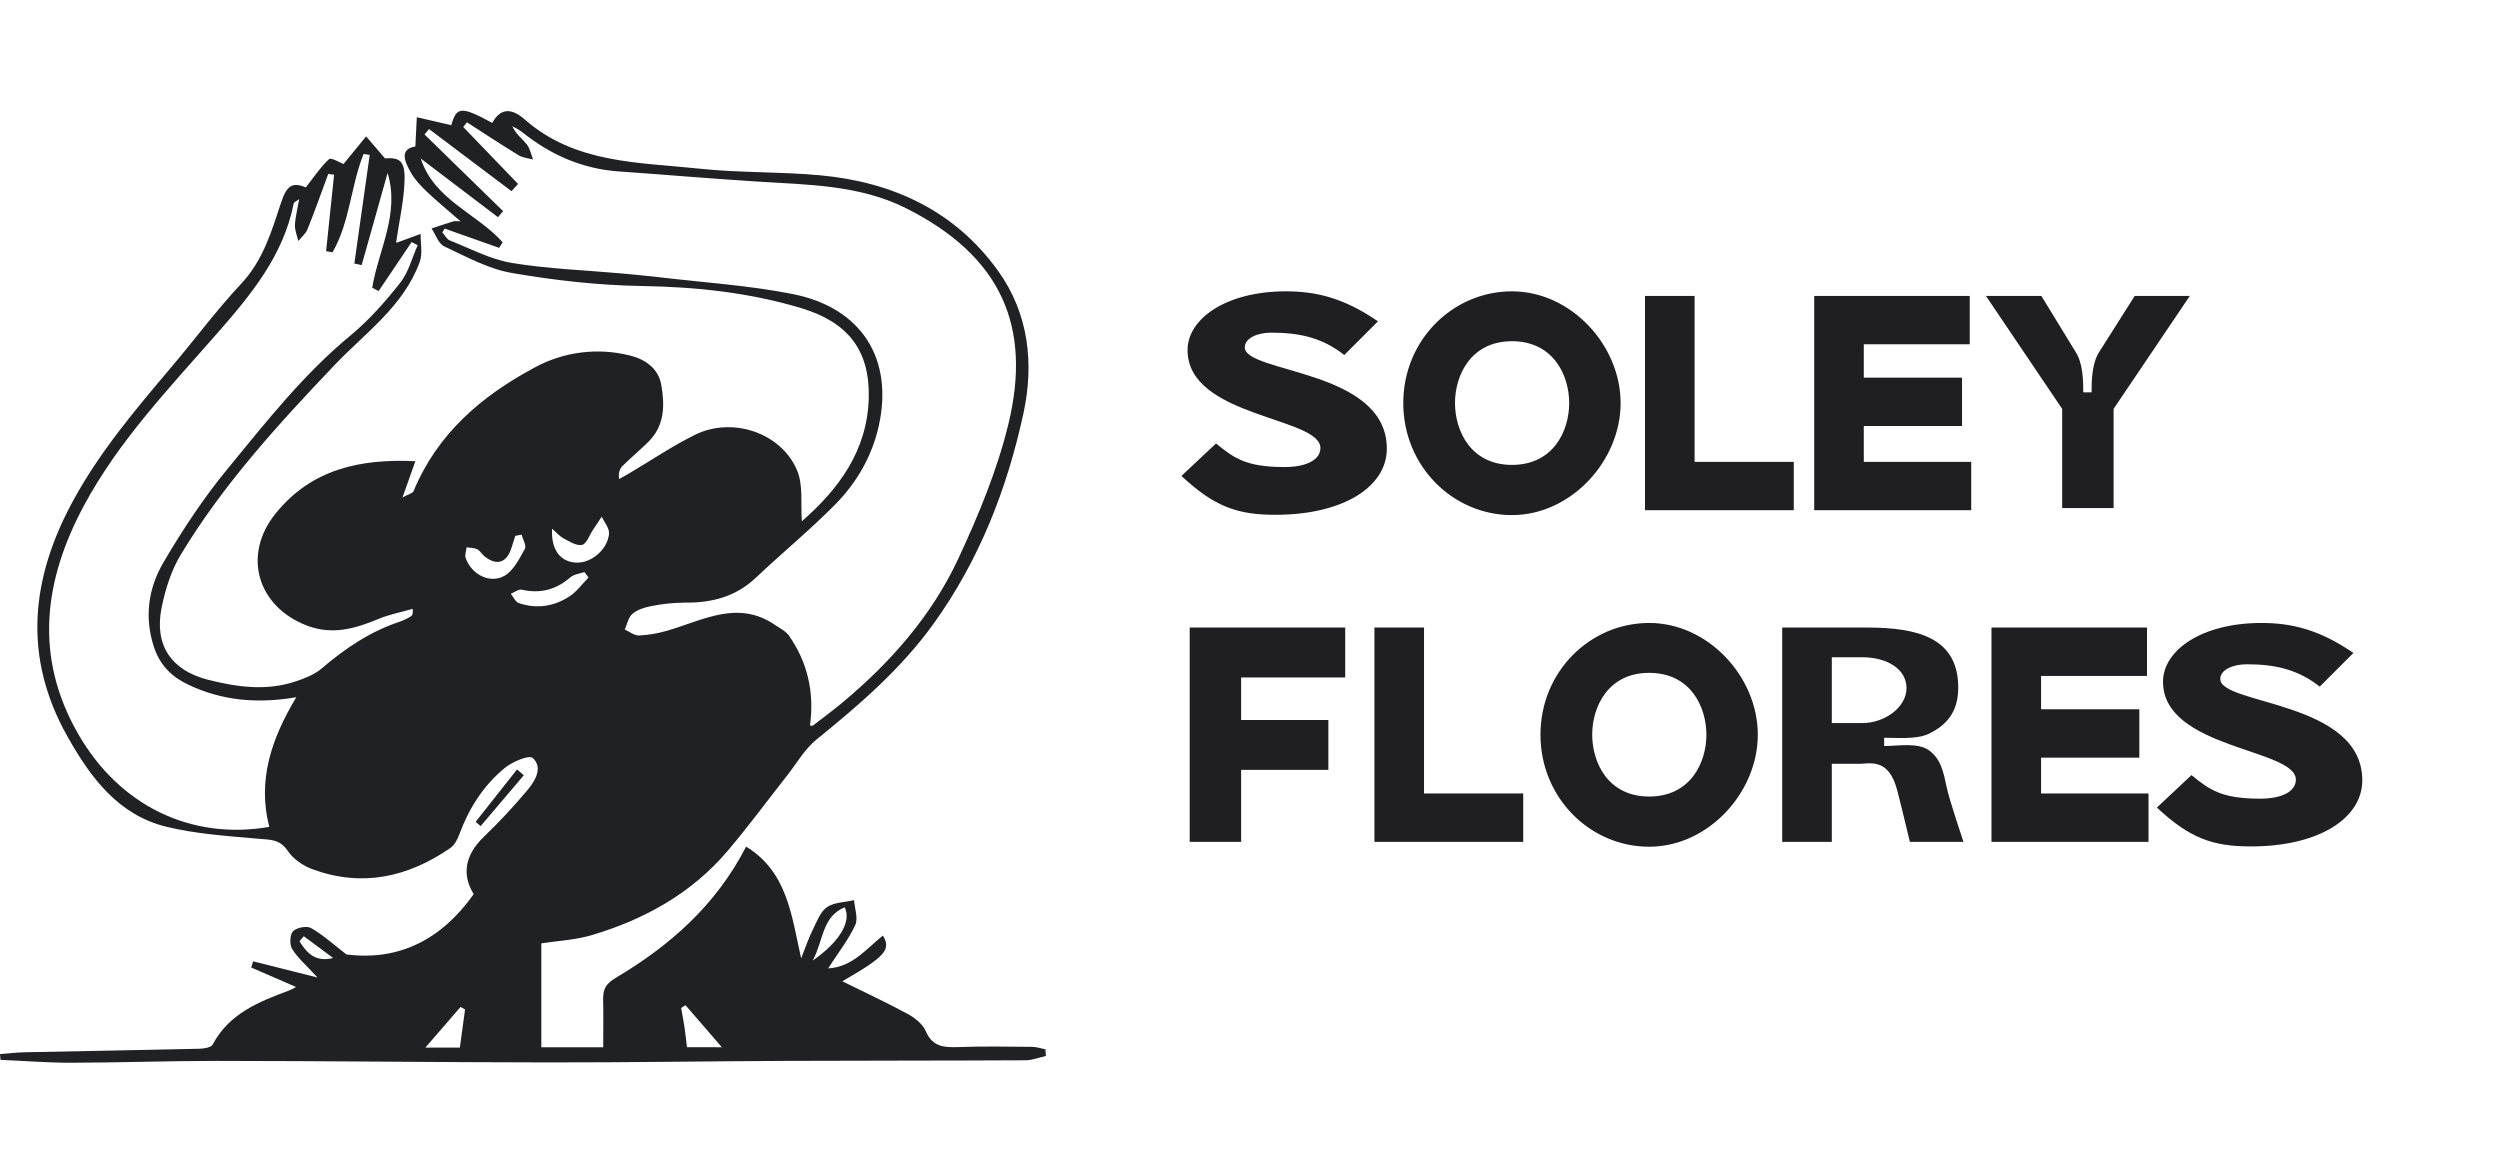
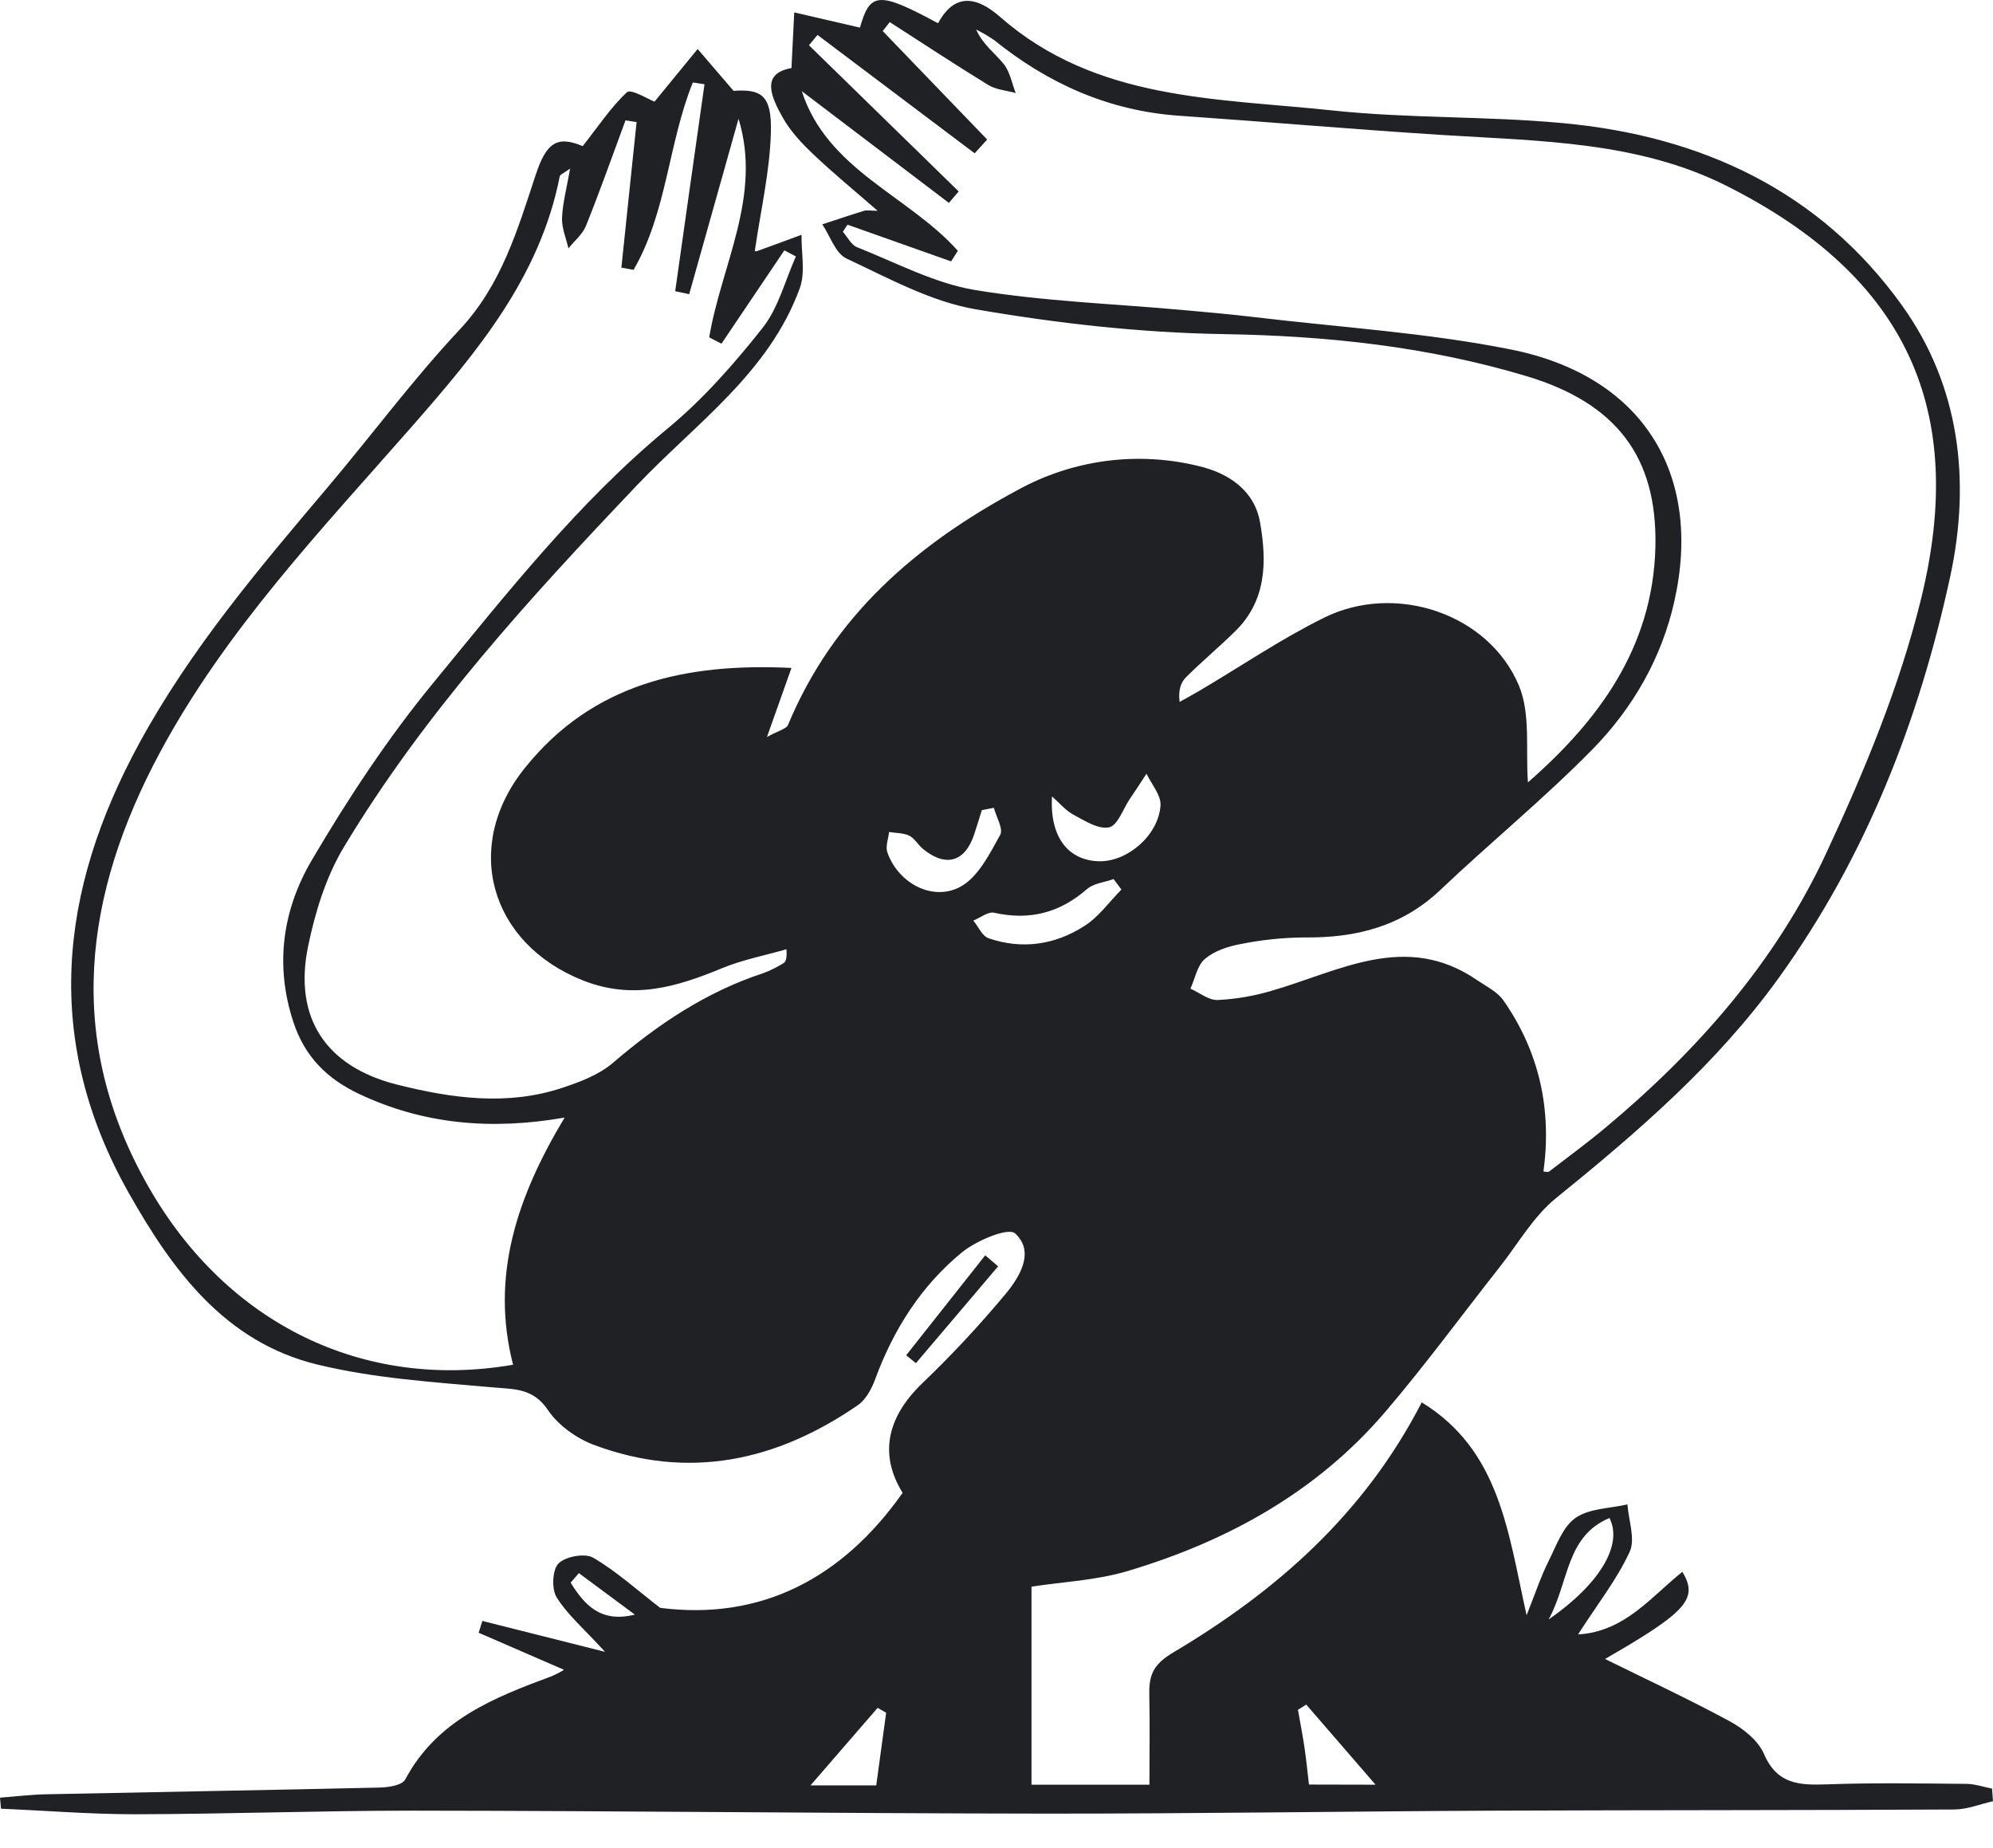
- <svg xmlns="http://www.w3.org/2000/svg" width="98" height="46" viewBox="0 0 98 46" fill="none">
-   <path d="M29.248 33.187C30.858 34.176 31.024 35.858 31.405 37.568C31.584 37.117 31.698 36.772 31.859 36.45C32.021 36.128 32.149 35.748 32.413 35.564C32.697 35.367 33.118 35.37 33.48 35.286C33.503 35.616 33.647 36.002 33.525 36.264C33.26 36.836 32.86 37.344 32.463 37.961C33.429 37.904 33.965 37.185 34.61 36.673C34.944 37.231 34.697 37.499 33.019 38.466C33.852 38.878 34.726 39.284 35.576 39.743C35.86 39.896 36.169 40.141 36.289 40.42C36.559 41.049 37.02 41.064 37.582 41.045C38.536 41.01 39.493 41.028 40.449 41.036C40.626 41.036 40.803 41.099 40.98 41.133L41 41.392C40.733 41.453 40.468 41.563 40.2 41.563C37.061 41.58 33.921 41.573 30.781 41.587C27.682 41.601 24.582 41.65 21.483 41.647C17.154 41.643 12.825 41.59 8.496 41.587C6.588 41.587 4.681 41.656 2.773 41.66C1.856 41.66 0.938 41.585 0.021 41.547L0 41.319C0.318 41.295 0.635 41.256 0.953 41.249C3.239 41.202 5.525 41.164 7.811 41.111C7.992 41.107 8.274 41.064 8.336 40.947C8.988 39.719 10.164 39.261 11.358 38.818C11.443 38.78 11.525 38.737 11.604 38.69L9.847 37.926L9.923 37.683L12.447 38.319C11.997 37.829 11.666 37.548 11.45 37.197C11.345 37.026 11.362 36.629 11.49 36.501C11.633 36.357 12.032 36.284 12.202 36.383C12.683 36.663 13.104 37.047 13.581 37.414C15.646 37.68 17.322 36.818 18.569 35.049C18.092 34.28 18.23 33.514 18.966 32.802C19.576 32.218 20.151 31.601 20.691 30.953C20.98 30.602 21.294 30.087 20.881 29.711C20.74 29.584 20.082 29.861 19.785 30.105C18.951 30.791 18.381 31.688 18.006 32.707C17.933 32.906 17.815 33.13 17.65 33.244C15.977 34.397 14.17 34.791 12.221 34.064C11.862 33.93 11.486 33.662 11.275 33.349C10.97 32.895 10.593 32.92 10.143 32.88C8.931 32.773 7.699 32.695 6.524 32.409C4.635 31.949 3.554 30.483 2.652 28.885C0.885 25.759 1.199 22.685 2.869 19.622C3.919 17.696 5.321 16.041 6.724 14.383C7.638 13.304 8.486 12.156 9.452 11.125C10.317 10.204 10.645 9.069 11.021 7.935C11.242 7.263 11.469 7.128 11.987 7.346C12.294 6.96 12.556 6.555 12.897 6.238C12.981 6.161 13.341 6.385 13.465 6.43C13.741 6.093 14.047 5.721 14.352 5.347L15.091 6.208C15.659 6.168 15.879 6.295 15.859 7.057C15.838 7.867 15.647 8.674 15.529 9.496C15.499 9.485 15.541 9.517 15.567 9.508C15.875 9.397 16.182 9.283 16.489 9.17C16.482 9.538 16.573 9.942 16.453 10.269C15.817 12.012 14.318 13.044 13.1 14.326C10.899 16.64 8.734 19.007 7.076 21.761C6.707 22.373 6.482 23.105 6.337 23.812C6.037 25.277 6.704 26.279 8.159 26.648C9.286 26.933 10.433 27.094 11.569 26.717C11.934 26.597 12.323 26.448 12.607 26.206C13.535 25.41 14.529 24.743 15.699 24.36C15.844 24.306 15.984 24.237 16.115 24.154C16.164 24.126 16.192 24.064 16.179 23.867C15.735 23.995 15.275 24.082 14.851 24.257C13.918 24.643 13.019 24.914 11.992 24.508C10.084 23.752 9.497 21.755 10.798 20.137C12.194 18.398 14.104 17.974 16.282 18.08L15.778 19.501C16.027 19.364 16.175 19.334 16.21 19.255C17.141 17.011 18.853 15.538 20.934 14.42C22.074 13.791 23.409 13.617 24.673 13.931C25.271 14.073 25.809 14.426 25.923 15.092C26.061 15.885 26.058 16.683 25.422 17.314C25.092 17.641 24.733 17.939 24.402 18.267C24.294 18.375 24.236 18.531 24.267 18.779C24.405 18.701 24.545 18.627 24.681 18.546C25.534 18.042 26.357 17.482 27.242 17.045C28.706 16.322 30.622 16.96 31.245 18.437C31.493 19.025 31.382 19.765 31.433 20.433C32.868 19.18 34.006 17.671 34.055 15.587C34.097 13.729 33.24 12.631 31.411 12.08C29.375 11.467 27.295 11.246 25.166 11.212C23.461 11.185 21.747 10.991 20.065 10.701C19.147 10.543 18.275 10.061 17.414 9.658C17.186 9.552 17.079 9.196 16.916 8.955C17.203 8.861 17.489 8.764 17.777 8.676C17.834 8.658 17.907 8.676 18.055 8.676C17.579 8.262 17.146 7.907 16.74 7.522C16.5 7.294 16.262 7.043 16.102 6.758C15.861 6.328 15.647 5.849 16.282 5.741C16.304 5.309 16.322 4.952 16.339 4.595L17.691 4.907C17.898 4.178 18.071 4.154 19.298 4.819C19.646 4.169 20.114 4.282 20.574 4.687C22.551 6.42 25.039 6.357 27.42 6.612C28.986 6.779 30.574 6.726 32.143 6.871C34.993 7.132 37.441 8.264 39.134 10.631C40.32 12.287 40.542 14.237 40.122 16.188C39.481 19.16 38.388 21.962 36.592 24.456C35.317 26.226 33.69 27.626 32.01 28.986C31.546 29.361 31.232 29.922 30.854 30.401C30.073 31.392 29.326 32.412 28.508 33.372C27.096 35.029 25.258 36.043 23.198 36.657C22.551 36.85 21.855 36.88 21.22 36.979V41.052H23.646C23.646 40.44 23.657 39.812 23.643 39.185C23.638 38.785 23.732 38.569 24.149 38.324C26.252 37.074 28.061 35.493 29.248 33.187ZM17.435 8.962L17.339 9.108C17.436 9.216 17.51 9.378 17.633 9.425C18.432 9.742 19.219 10.164 20.052 10.305C21.473 10.54 22.919 10.589 24.354 10.718C24.84 10.763 25.327 10.806 25.812 10.864C27.571 11.074 29.349 11.183 31.081 11.528C33.782 12.067 35.033 14.074 34.447 16.7C34.185 17.878 33.589 18.911 32.757 19.758C31.764 20.769 30.66 21.67 29.631 22.646C28.835 23.4 27.893 23.635 26.836 23.623C26.392 23.627 25.949 23.673 25.513 23.762C25.258 23.81 24.979 23.903 24.787 24.066C24.629 24.201 24.585 24.469 24.49 24.677C24.677 24.76 24.866 24.918 25.05 24.911C25.425 24.892 25.797 24.829 26.157 24.722C27.552 24.32 28.921 23.497 30.387 24.501C30.576 24.631 30.804 24.741 30.929 24.919C31.668 25.978 31.926 27.164 31.752 28.439C31.818 28.444 31.848 28.455 31.861 28.445C32.247 28.148 32.641 27.859 33.015 27.547C34.913 25.966 36.531 24.127 37.572 21.885C38.355 20.202 39.081 18.454 39.521 16.656C40.464 12.814 39.26 10.039 35.508 8.158C33.699 7.251 31.687 7.243 29.712 7.119C27.893 7.005 26.079 6.847 24.262 6.721C22.816 6.621 21.566 6.062 20.449 5.163C20.332 5.082 20.209 5.01 20.082 4.948C20.218 5.255 20.466 5.43 20.65 5.659C20.778 5.82 20.817 6.053 20.895 6.253C20.706 6.2 20.494 6.187 20.332 6.088C19.65 5.671 18.978 5.228 18.304 4.794L18.159 4.978L20.308 7.21L20.051 7.494L16.818 5.059L16.642 5.271L19.722 8.277L19.521 8.514L16.494 6.215C17.02 7.84 18.688 8.359 19.705 9.498C19.659 9.571 19.613 9.644 19.566 9.716L17.435 8.962ZM11.615 27.33C10.102 27.593 8.711 27.469 7.386 26.843C6.737 26.536 6.275 26.086 6.038 25.372C5.645 24.189 5.817 23.051 6.412 22.038C7.161 20.763 7.985 19.513 8.922 18.377C10.425 16.547 11.892 14.677 13.739 13.151C14.464 12.551 15.102 11.826 15.688 11.085C16.015 10.672 16.151 10.109 16.373 9.614L16.136 9.489L14.842 11.41L14.59 11.279C14.838 9.79 15.681 8.374 15.193 6.783L14.178 10.392L13.89 10.33L14.493 6.072L14.253 6.035C13.748 7.286 13.72 8.707 13.034 9.89L12.783 9.846L13.096 6.85L12.868 6.816C12.6 7.54 12.343 8.268 12.055 8.985C11.985 9.16 11.817 9.295 11.694 9.448C11.646 9.24 11.554 9.029 11.562 8.823C11.575 8.513 11.659 8.206 11.728 7.808C11.583 7.911 11.523 7.932 11.516 7.963C11.111 10.034 9.819 11.577 8.484 13.101C6.616 15.233 4.645 17.297 3.292 19.816C1.723 22.739 1.322 25.732 3.062 28.766C4.671 31.574 7.476 32.946 10.555 32.414C10.085 30.584 10.638 28.958 11.615 27.33ZM21.642 20.723C21.591 21.592 22.003 22.043 22.612 22.056C23.188 22.069 23.828 21.531 23.874 20.913C23.89 20.701 23.689 20.474 23.586 20.255C23.473 20.429 23.359 20.603 23.241 20.776C23.103 20.982 22.993 21.32 22.817 21.359C22.601 21.407 22.318 21.226 22.088 21.102C21.92 21.011 21.789 20.852 21.642 20.723ZM20.445 20.957L20.198 21.006C20.147 21.17 20.097 21.334 20.043 21.498C19.855 22.072 19.457 22.188 18.986 21.802C18.884 21.718 18.815 21.584 18.702 21.529C18.588 21.474 18.429 21.477 18.29 21.455C18.275 21.595 18.213 21.75 18.254 21.871C18.478 22.52 19.215 22.905 19.789 22.563C20.139 22.353 20.363 21.895 20.577 21.511C20.643 21.389 20.495 21.145 20.445 20.957ZM23.07 22.639L22.909 22.423C22.724 22.489 22.498 22.51 22.36 22.63C21.798 23.12 21.178 23.278 20.451 23.116C20.327 23.088 20.167 23.219 20.023 23.277C20.127 23.402 20.206 23.596 20.337 23.641C21.024 23.876 21.701 23.778 22.302 23.392C22.599 23.207 22.817 22.895 23.07 22.639ZM16.674 41.066H18.026C18.093 40.577 18.162 40.075 18.23 39.573L18.055 39.471L16.674 41.066ZM28.298 41.052L26.872 39.404L26.701 39.513C26.746 39.769 26.797 40.024 26.835 40.282C26.873 40.539 26.897 40.79 26.928 41.049L28.298 41.052ZM31.864 37.651C32.924 36.912 33.388 36.112 33.11 35.566C32.213 35.944 32.285 36.861 31.862 37.648L31.864 37.651ZM11.909 36.7C11.852 36.765 11.795 36.831 11.739 36.897C12.023 37.351 12.355 37.73 13.06 37.554L11.909 36.7Z" fill="#202124" />
-   <path d="M20.533 30.39L18.842 32.382L18.642 32.218L20.268 30.162L20.533 30.39Z" fill="#202124" />
-   <path d="M54.016 12.596L52.696 13.916C51.856 13.256 50.98 13.04 49.84 13.04C49.264 13.04 48.796 13.268 48.796 13.616C48.796 14.636 54.364 14.468 54.364 17.588C54.364 19.064 52.684 20.18 49.996 20.18C48.532 20.18 47.62 19.88 46.312 18.656L47.668 17.384C48.376 17.96 48.844 18.308 50.356 18.308C51.244 18.308 51.76 18.008 51.76 17.564C51.76 16.34 46.552 16.364 46.552 13.724C46.552 12.488 48.076 11.42 50.404 11.42C51.58 11.42 52.672 11.672 54.016 12.596ZM55.008 15.8C55.008 13.328 56.952 11.42 59.268 11.42C61.584 11.42 63.528 13.532 63.528 15.8C63.528 18.068 61.584 20.192 59.268 20.192C56.952 20.192 55.008 18.272 55.008 15.8ZM57.036 15.8C57.036 16.88 57.648 18.224 59.268 18.224C60.9 18.224 61.512 16.88 61.512 15.8C61.512 14.72 60.9 13.376 59.268 13.376C57.648 13.376 57.036 14.72 57.036 15.8ZM66.428 18.104H70.316V20H64.484V11.6H66.428V18.104ZM71.117 20V11.6H77.213V13.496H73.061V14.804H76.912V16.7H73.061V18.104H77.272V20H71.117ZM80.021 11.6L81.365 13.796C81.641 14.228 81.665 14.864 81.665 15.38H81.989C81.989 14.864 82.013 14.228 82.289 13.796L83.681 11.6H85.841L82.853 16.028V19.916H80.837V16.028L77.849 11.6H80.021ZM52.732 26.556H48.652V28.224H52.072V30.18H48.652V33H46.636V24.6H52.732V26.556ZM55.822 31.104H59.71V33H53.878V24.6H55.822V31.104ZM60.386 28.8C60.386 26.328 62.331 24.42 64.647 24.42C66.963 24.42 68.906 26.532 68.906 28.8C68.906 31.068 66.963 33.192 64.647 33.192C62.331 33.192 60.386 31.272 60.386 28.8ZM62.414 28.8C62.414 29.88 63.026 31.224 64.647 31.224C66.278 31.224 66.891 29.88 66.891 28.8C66.891 27.72 66.278 26.376 64.647 26.376C63.026 26.376 62.414 27.72 62.414 28.8ZM75.599 29.4C76.091 29.748 76.187 30.276 76.319 30.9C76.427 31.392 76.967 33 76.967 33H74.867C74.615 31.944 74.423 31.164 74.375 30.996C74.027 29.64 73.247 29.964 72.827 29.94C72.743 29.94 72.659 29.94 72.551 29.94C72.287 29.94 71.663 29.94 71.807 29.94V33H69.863V24.6H73.187C75.143 24.6 76.763 24.984 76.763 26.952C76.763 27.948 76.271 28.44 75.611 28.764C75.119 28.992 74.399 28.92 73.859 28.92V29.244C74.399 29.244 75.155 29.1 75.599 29.4ZM71.807 25.764V28.344H72.995C73.907 28.344 74.735 27.708 74.735 26.976C74.735 26.22 73.967 25.764 72.995 25.764H71.807ZM78.066 33V24.6H84.162V26.496H80.01V27.804H83.862V29.7H80.01V31.104H84.222V33H78.066ZM92.254 25.596L90.934 26.916C90.094 26.256 89.218 26.04 88.078 26.04C87.502 26.04 87.034 26.268 87.034 26.616C87.034 27.636 92.602 27.468 92.602 30.588C92.602 32.064 90.922 33.18 88.234 33.18C86.77 33.18 85.858 32.88 84.55 31.656L85.906 30.384C86.614 30.96 87.082 31.308 88.594 31.308C89.482 31.308 89.998 31.008 89.998 30.564C89.998 29.34 84.79 29.364 84.79 26.724C84.79 25.488 86.314 24.42 88.642 24.42C89.818 24.42 90.91 24.672 92.254 25.596Z" fill="#1F1F21" />
+ <svg xmlns="http://www.w3.org/2000/svg" width="41" height="38" viewBox="0 0 41 38" fill="none">
+   <g id="Layer 1">
+     <path id="Vector" d="M29.248 28.848C30.858 29.836 31.024 31.519 31.405 33.228C31.584 32.777 31.698 32.433 31.859 32.11C32.021 31.788 32.149 31.408 32.413 31.224C32.697 31.027 33.118 31.031 33.48 30.947C33.503 31.276 33.647 31.662 33.525 31.925C33.26 32.496 32.86 33.004 32.463 33.622C33.429 33.565 33.965 32.846 34.61 32.334C34.944 32.892 34.697 33.159 33.019 34.127C33.852 34.538 34.726 34.945 35.576 35.404C35.86 35.557 36.169 35.802 36.289 36.081C36.559 36.709 37.02 36.725 37.582 36.706C38.536 36.671 39.493 36.688 40.449 36.696C40.626 36.696 40.803 36.759 40.98 36.793L41 37.053C40.733 37.113 40.468 37.223 40.2 37.223C37.061 37.24 33.921 37.234 30.781 37.247C27.682 37.261 24.582 37.31 21.483 37.308C17.154 37.303 12.825 37.251 8.496 37.247C6.588 37.247 4.681 37.317 2.773 37.321C1.856 37.321 0.938 37.246 0.021 37.207L0 36.98C0.318 36.955 0.635 36.917 0.953 36.91C3.239 36.862 5.525 36.825 7.811 36.772C7.992 36.768 8.274 36.724 8.336 36.607C8.988 35.379 10.164 34.921 11.358 34.478C11.443 34.441 11.525 34.398 11.604 34.35L9.847 33.587L9.923 33.344L12.447 33.98C11.997 33.489 11.666 33.208 11.45 32.857C11.345 32.687 11.362 32.289 11.49 32.162C11.633 32.017 12.032 31.945 12.202 32.043C12.683 32.324 13.104 32.708 13.581 33.075C15.646 33.34 17.322 32.478 18.569 30.709C18.092 29.94 18.23 29.174 18.966 28.462C19.576 27.879 20.151 27.261 20.691 26.613C20.98 26.262 21.294 25.747 20.881 25.371C20.74 25.245 20.082 25.521 19.785 25.766C18.951 26.451 18.381 27.348 18.006 28.367C17.933 28.566 17.815 28.79 17.65 28.904C15.977 30.058 14.17 30.451 12.221 29.724C11.862 29.59 11.486 29.322 11.275 29.01C10.97 28.555 10.593 28.58 10.143 28.54C8.931 28.433 7.699 28.355 6.524 28.069C4.635 27.609 3.554 26.144 2.652 24.546C0.885 21.42 1.199 18.346 2.869 15.282C3.919 13.357 5.321 11.702 6.724 10.044C7.638 8.964 8.486 7.816 9.452 6.785C10.317 5.864 10.645 4.73 11.021 3.595C11.242 2.923 11.469 2.788 11.987 3.006C12.294 2.62 12.556 2.216 12.897 1.898C12.981 1.821 13.341 2.045 13.465 2.091C13.741 1.754 14.047 1.381 14.352 1.008L15.091 1.869C15.659 1.829 15.879 1.956 15.859 2.717C15.838 3.528 15.647 4.334 15.529 5.156C15.499 5.146 15.541 5.177 15.567 5.168C15.875 5.057 16.182 4.944 16.489 4.83C16.482 5.198 16.573 5.602 16.453 5.929C15.817 7.672 14.318 8.704 13.1 9.986C10.899 12.301 8.734 14.667 7.076 17.422C6.707 18.034 6.482 18.766 6.337 19.472C6.037 20.938 6.704 21.94 8.159 22.309C9.286 22.593 10.433 22.755 11.569 22.377C11.934 22.257 12.323 22.108 12.607 21.866C13.535 21.07 14.529 20.404 15.699 20.02C15.844 19.966 15.984 19.897 16.115 19.815C16.164 19.787 16.192 19.724 16.179 19.527C15.735 19.655 15.275 19.743 14.851 19.918C13.918 20.304 13.019 20.575 11.992 20.168C10.084 19.412 9.497 17.416 10.798 15.797C12.194 14.058 14.104 13.634 16.282 13.74L15.778 15.161C16.027 15.024 16.175 14.994 16.21 14.915C17.141 12.672 18.853 11.198 20.934 10.081C22.074 9.452 23.409 9.277 24.673 9.591C25.271 9.734 25.809 10.086 25.923 10.752C26.061 11.545 26.058 12.344 25.422 12.974C25.092 13.301 24.733 13.599 24.402 13.928C24.294 14.035 24.236 14.191 24.267 14.439C24.405 14.362 24.545 14.287 24.681 14.206C25.534 13.703 26.357 13.142 27.242 12.705C28.706 11.982 30.622 12.62 31.245 14.098C31.493 14.685 31.382 15.425 31.433 16.094C32.868 14.84 34.006 13.332 34.055 11.247C34.097 9.389 33.24 8.292 31.411 7.74C29.375 7.128 27.295 6.907 25.166 6.873C23.461 6.845 21.747 6.652 20.065 6.361C19.147 6.203 18.275 5.721 17.414 5.318C17.186 5.212 17.079 4.856 16.916 4.615C17.203 4.522 17.489 4.424 17.777 4.336C17.834 4.318 17.907 4.336 18.055 4.336C17.579 3.922 17.146 3.567 16.74 3.182C16.5 2.955 16.262 2.703 16.102 2.418C15.861 1.989 15.647 1.509 16.282 1.401C16.304 0.969 16.322 0.612 16.339 0.255L17.691 0.568C17.898 -0.161 18.071 -0.185 19.298 0.479C19.646 -0.171 20.114 -0.057 20.574 0.348C22.551 2.08 25.039 2.018 27.42 2.273C28.986 2.439 30.574 2.386 32.143 2.532C34.993 2.793 37.441 3.924 39.134 6.291C40.32 7.947 40.542 9.897 40.122 11.849C39.481 14.82 38.388 17.623 36.592 20.117C35.317 21.886 33.69 23.287 32.01 24.647C31.546 25.022 31.232 25.582 30.854 26.061C30.073 27.052 29.326 28.073 28.508 29.032C27.096 30.689 25.258 31.703 23.198 32.318C22.551 32.511 21.855 32.541 21.22 32.639V36.713H23.646C23.646 36.101 23.657 35.473 23.643 34.845C23.638 34.445 23.732 34.23 24.149 33.985C26.252 32.734 28.061 31.153 29.248 28.848ZM17.435 4.622L17.339 4.768C17.436 4.877 17.51 5.038 17.633 5.086C18.432 5.402 19.219 5.825 20.052 5.965C21.473 6.2 22.919 6.249 24.354 6.379C24.84 6.423 25.327 6.466 25.812 6.524C27.571 6.734 29.349 6.843 31.081 7.189C33.782 7.727 35.033 9.735 34.447 12.36C34.185 13.538 33.589 14.571 32.757 15.418C31.764 16.429 30.66 17.33 29.631 18.307C28.835 19.061 27.893 19.296 26.836 19.284C26.392 19.287 25.949 19.334 25.513 19.422C25.258 19.47 24.979 19.563 24.787 19.726C24.629 19.861 24.585 20.129 24.49 20.338C24.677 20.421 24.866 20.578 25.05 20.571C25.425 20.553 25.797 20.489 26.157 20.382C27.552 19.981 28.921 19.157 30.387 20.162C30.576 20.291 30.804 20.401 30.929 20.58C31.668 21.639 31.926 22.825 31.752 24.099C31.818 24.104 31.848 24.115 31.861 24.105C32.247 23.808 32.641 23.52 33.015 23.208C34.913 21.626 36.531 19.787 37.572 17.545C38.355 15.862 39.081 14.115 39.521 12.316C40.464 8.474 39.26 5.7 35.508 3.818C33.699 2.911 31.687 2.903 29.712 2.779C27.893 2.665 26.079 2.507 24.262 2.381C22.816 2.282 21.566 1.723 20.449 0.823C20.332 0.743 20.209 0.671 20.082 0.608C20.218 0.916 20.466 1.091 20.65 1.319C20.778 1.48 20.817 1.713 20.895 1.914C20.706 1.861 20.494 1.847 20.332 1.749C19.65 1.331 18.978 0.888 18.304 0.455L18.159 0.639L20.308 2.87L20.051 3.154L16.818 0.719L16.642 0.931L19.722 3.938L19.521 4.174L16.494 1.875C17.02 3.5 18.688 4.02 19.705 5.159C19.659 5.231 19.613 5.304 19.566 5.377L17.435 4.622ZM11.615 22.99C10.102 23.253 8.711 23.129 7.386 22.503C6.737 22.196 6.275 21.747 6.038 21.032C5.645 19.849 5.817 18.711 6.412 17.698C7.161 16.424 7.985 15.174 8.922 14.037C10.425 12.207 11.892 10.338 13.739 8.811C14.464 8.212 15.102 7.486 15.688 6.745C16.015 6.333 16.151 5.77 16.373 5.275L16.136 5.15L14.842 7.07L14.59 6.94C14.838 5.451 15.681 4.034 15.193 2.443L14.178 6.052L13.89 5.99L14.493 1.733L14.253 1.696C13.748 2.946 13.72 4.367 13.034 5.551L12.783 5.506L13.096 2.511L12.868 2.476C12.6 3.2 12.343 3.929 12.055 4.645C11.985 4.82 11.817 4.955 11.694 5.109C11.646 4.9 11.554 4.689 11.562 4.483C11.575 4.174 11.659 3.867 11.728 3.468C11.583 3.572 11.523 3.592 11.516 3.623C11.111 5.694 9.819 7.237 8.484 8.762C6.616 10.893 4.645 12.957 3.292 15.476C1.723 18.399 1.322 21.392 3.062 24.426C4.671 27.234 7.476 28.606 10.555 28.074C10.085 26.245 10.638 24.618 11.615 22.99ZM21.642 16.383C21.591 17.252 22.003 17.704 22.612 17.717C23.188 17.729 23.828 17.191 23.874 16.573C23.89 16.362 23.689 16.134 23.586 15.915C23.473 16.089 23.359 16.264 23.241 16.437C23.103 16.643 22.993 16.981 22.817 17.019C22.601 17.067 22.318 16.886 22.088 16.762C21.92 16.672 21.789 16.512 21.642 16.383ZM20.445 16.617L20.198 16.666C20.147 16.83 20.097 16.995 20.043 17.158C19.855 17.733 19.457 17.849 18.986 17.462C18.884 17.378 18.815 17.244 18.702 17.189C18.588 17.134 18.429 17.138 18.29 17.115C18.275 17.255 18.213 17.411 18.254 17.531C18.478 18.18 19.215 18.565 19.789 18.223C20.139 18.013 20.363 17.556 20.577 17.172C20.643 17.049 20.495 16.805 20.445 16.617ZM23.07 18.299L22.909 18.083C22.724 18.15 22.498 18.17 22.36 18.291C21.798 18.78 21.178 18.938 20.451 18.776C20.327 18.749 20.167 18.879 20.023 18.937C20.127 19.062 20.206 19.256 20.337 19.301C21.024 19.536 21.701 19.438 22.302 19.052C22.599 18.867 22.817 18.555 23.07 18.299ZM16.674 36.727H18.026C18.093 36.237 18.162 35.735 18.23 35.233L18.055 35.132L16.674 36.727ZM28.298 36.713L26.872 35.065L26.701 35.173C26.746 35.429 26.797 35.684 26.835 35.942C26.873 36.199 26.897 36.451 26.928 36.71L28.298 36.713ZM31.864 33.311C32.924 32.572 33.388 31.773 33.11 31.227C32.213 31.604 32.285 32.522 31.862 33.308L31.864 33.311ZM11.909 32.361C11.852 32.426 11.795 32.492 11.739 32.557C12.023 33.012 12.355 33.39 13.06 33.214L11.909 32.361Z" fill="#202124" />
+     <path id="Vector_2" d="M20.533 26.05L18.842 28.042L18.642 27.879L20.268 25.823L20.533 26.05Z" fill="#202124" />
+   </g>
</svg>
